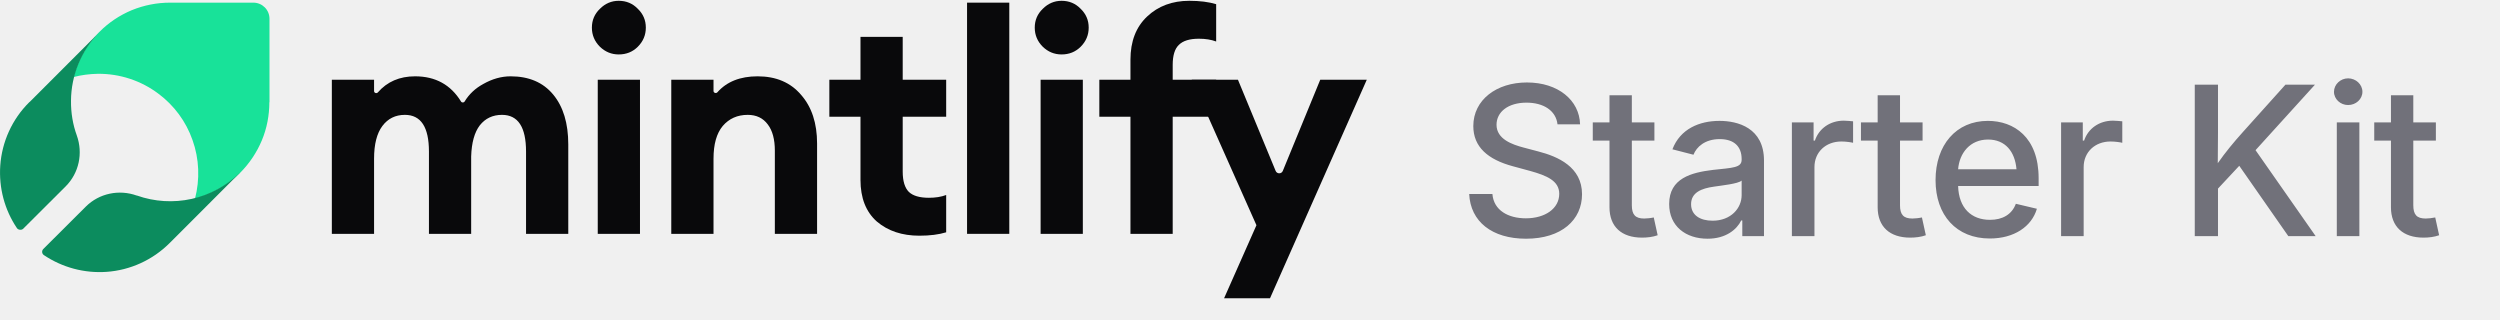
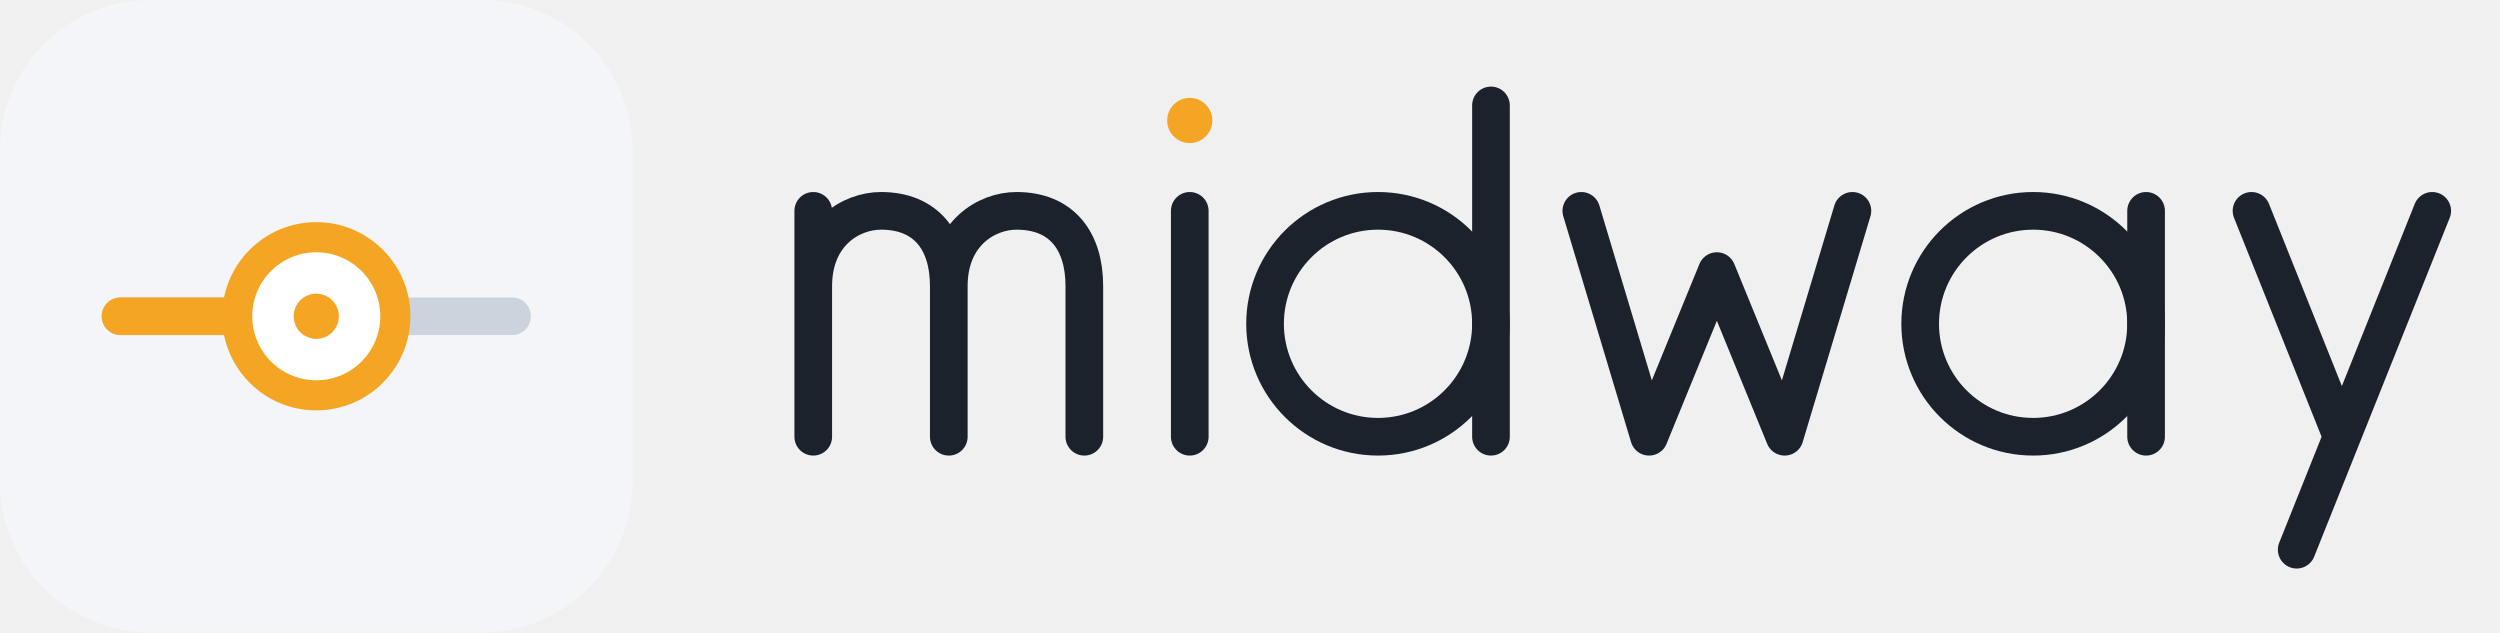
- <svg xmlns="http://www.w3.org/2000/svg" width="180" height="23" viewBox="0 0 180 23" fill="none">
-   <path d="M91.44 21.476H88.133L90.464 16.216L85.802 5.74H89.132L91.847 12.307C91.943 12.536 92.268 12.536 92.362 12.306L95.058 5.74H98.409L91.44 21.476Z" fill="#09090B" />
-   <path d="M81.393 16.837V8.403H79.152V5.74H81.393V4.297C81.393 2.98 81.792 1.944 82.592 1.19C83.391 0.435 84.404 0.058 85.633 0.058C86.387 0.058 87.031 0.139 87.564 0.302V2.988C87.208 2.854 86.794 2.788 86.32 2.788C85.655 2.788 85.174 2.936 84.878 3.232C84.582 3.513 84.434 3.994 84.434 4.674V5.74H87.564V8.403H84.434V16.837H81.393Z" fill="#09090B" />
-   <path d="M76.433 3.92C75.915 3.92 75.463 3.735 75.079 3.365C74.694 2.98 74.502 2.521 74.502 1.989C74.502 1.456 74.694 1.005 75.079 0.635C75.463 0.25 75.915 0.058 76.433 0.058C76.98 0.058 77.438 0.25 77.809 0.635C78.193 1.005 78.386 1.456 78.386 1.989C78.386 2.521 78.193 2.98 77.809 3.365C77.438 3.735 76.98 3.92 76.433 3.92ZM74.924 16.837V5.74H77.964V16.837H74.924Z" fill="#09090B" />
-   <path d="M69.628 16.837V0.191H72.669V16.837H69.628Z" fill="#09090B" />
-   <path d="M66.194 16.97C64.951 16.97 63.93 16.63 63.131 15.949C62.347 15.254 61.955 14.255 61.955 12.953V8.403H59.713V5.74H61.955V2.655H64.995V5.74H68.125V8.403H64.995V12.354C64.995 13.034 65.143 13.523 65.439 13.819C65.735 14.1 66.216 14.24 66.882 14.24C67.355 14.24 67.769 14.174 68.125 14.04V16.726C67.592 16.889 66.948 16.97 66.194 16.97Z" fill="#09090B" />
-   <path d="M48.332 16.837V5.74H51.373V6.551C51.373 6.688 51.559 6.748 51.65 6.646C52.328 5.879 53.293 5.495 54.546 5.495C55.878 5.495 56.921 5.939 57.676 6.827C58.445 7.7 58.83 8.869 58.83 10.334V16.837H55.789V10.844C55.789 10.03 55.619 9.402 55.279 8.958C54.939 8.499 54.458 8.27 53.836 8.27C53.096 8.27 52.497 8.536 52.038 9.069C51.594 9.601 51.373 10.386 51.373 11.421V16.837H48.332Z" fill="#09090B" />
-   <path d="M44.547 3.92C44.029 3.92 43.578 3.735 43.193 3.365C42.809 2.98 42.616 2.521 42.616 1.989C42.616 1.456 42.809 1.005 43.193 0.635C43.578 0.25 44.029 0.058 44.547 0.058C45.095 0.058 45.553 0.25 45.923 0.635C46.308 1.005 46.5 1.456 46.5 1.989C46.5 2.521 46.308 2.98 45.923 3.365C45.553 3.735 45.095 3.92 44.547 3.92ZM43.038 16.837V5.74H46.079V16.837H43.038Z" fill="#09090B" />
-   <path d="M37.875 16.837V10.911C37.875 9.15 37.298 8.27 36.144 8.27C35.478 8.27 34.945 8.521 34.546 9.024C34.161 9.527 33.954 10.275 33.924 11.266V16.837H30.884V10.911C30.884 9.15 30.306 8.27 29.152 8.27C28.472 8.27 27.932 8.536 27.532 9.069C27.133 9.601 26.933 10.386 26.933 11.421V16.837H23.892V5.74H26.933V6.559C26.933 6.695 27.116 6.755 27.206 6.652C27.878 5.881 28.771 5.495 29.885 5.495C31.349 5.495 32.452 6.1 33.193 7.309C33.252 7.404 33.395 7.403 33.454 7.307C33.774 6.78 34.219 6.361 34.79 6.05C35.441 5.68 36.099 5.495 36.765 5.495C38.082 5.495 39.103 5.932 39.828 6.805C40.553 7.678 40.916 8.876 40.916 10.4V16.837H37.875Z" fill="#09090B" />
-   <path d="M19.403 7.362V1.35C19.403 0.705 18.879 0.191 18.244 0.191H12.235C11.291 0.191 10.357 0.378 9.487 0.733C8.618 1.098 7.824 1.621 7.16 2.295L7.114 2.341C6.235 3.23 5.609 4.333 5.291 5.548C5.861 5.399 6.45 5.324 7.039 5.314C8.609 5.296 10.151 5.801 11.403 6.745C12.534 7.586 13.394 8.746 13.861 10.083C14.347 11.438 14.403 12.916 14.039 14.309C15.244 13.991 16.356 13.364 17.244 12.486L17.291 12.439C17.954 11.775 18.487 10.98 18.851 10.111C19.216 9.241 19.393 8.306 19.393 7.362H19.403Z" fill="#18E299" />
-   <path d="M5.112 7.26C5.121 5.416 5.857 3.646 7.151 2.324L2.151 7.326C2.133 7.344 2.114 7.354 2.095 7.372C0.876 8.583 0.14 10.204 0.019 11.918C-0.092 13.52 0.327 15.103 1.22 16.426C1.306 16.552 1.537 16.593 1.667 16.472L4.73 13.417C5.689 12.458 5.987 11.033 5.531 9.757C5.242 8.965 5.103 8.117 5.112 7.26Z" fill="#0C8C5E" />
-   <path d="M17.262 12.44C16.303 13.38 15.102 14.032 13.799 14.321C12.486 14.61 11.127 14.526 9.861 14.079C9.861 14.079 9.851 14.079 9.842 14.079C8.567 13.622 7.142 13.921 6.183 14.871L3.12 17.926C2.99 18.056 3.009 18.27 3.167 18.373C4.489 19.258 6.072 19.686 7.673 19.574C9.386 19.453 10.997 18.717 12.216 17.497L12.263 17.451L17.262 12.449V12.44Z" fill="#0C8C5E" />
-   <text x="105" y="17" font-family="Inter, ui-sans-serif, system-ui, -apple-system, sans-serif" font-size="15" font-weight="500" fill="#71717A" letter-spacing="-0.01em">Starter Kit</text>
+ <svg xmlns="http://www.w3.org/2000/svg" width="664" height="168" viewBox="0 0 664 168" role="img" aria-label="Midway">
+   <rect width="168" height="168" rx="40" fill="#F3F5F8" />
+   <line x1="32" y1="84" x2="136" y2="84" stroke="#CBD3DC" stroke-width="10" stroke-linecap="round" />
+   <line x1="32" y1="84" x2="84" y2="84" stroke="#F5A524" stroke-width="10" stroke-linecap="round" />
+   <circle cx="84" cy="84" r="21" fill="#FFFFFF" stroke="#F5A524" stroke-width="8" />
+   <circle cx="84" cy="84" r="6" fill="#F5A524" />
+   <g fill="none" stroke="#1B222B" stroke-width="10" stroke-linecap="round" stroke-linejoin="round">
+     <path d="M216 56V116M216 76C216 62 226 56 234 56C246 56 252 64 252 76V116M252 76C252 62 262 56 270 56C282 56 288 64 288 76V116" />
+     <path d="M316 56V116" />
+     <circle cx="366" cy="86" r="30" />
+     <path d="M396 28V116" />
+     <path d="M420 56L438 116L456 72L474 116L492 56" />
+     <circle cx="540" cy="86" r="30" />
+     <path d="M570 56V116" />
+     <path d="M598 56L622 116M646 56L622 116L610 146" />
+   </g>
+   <circle cx="316" cy="32" r="6" fill="#F5A524" />
</svg>
